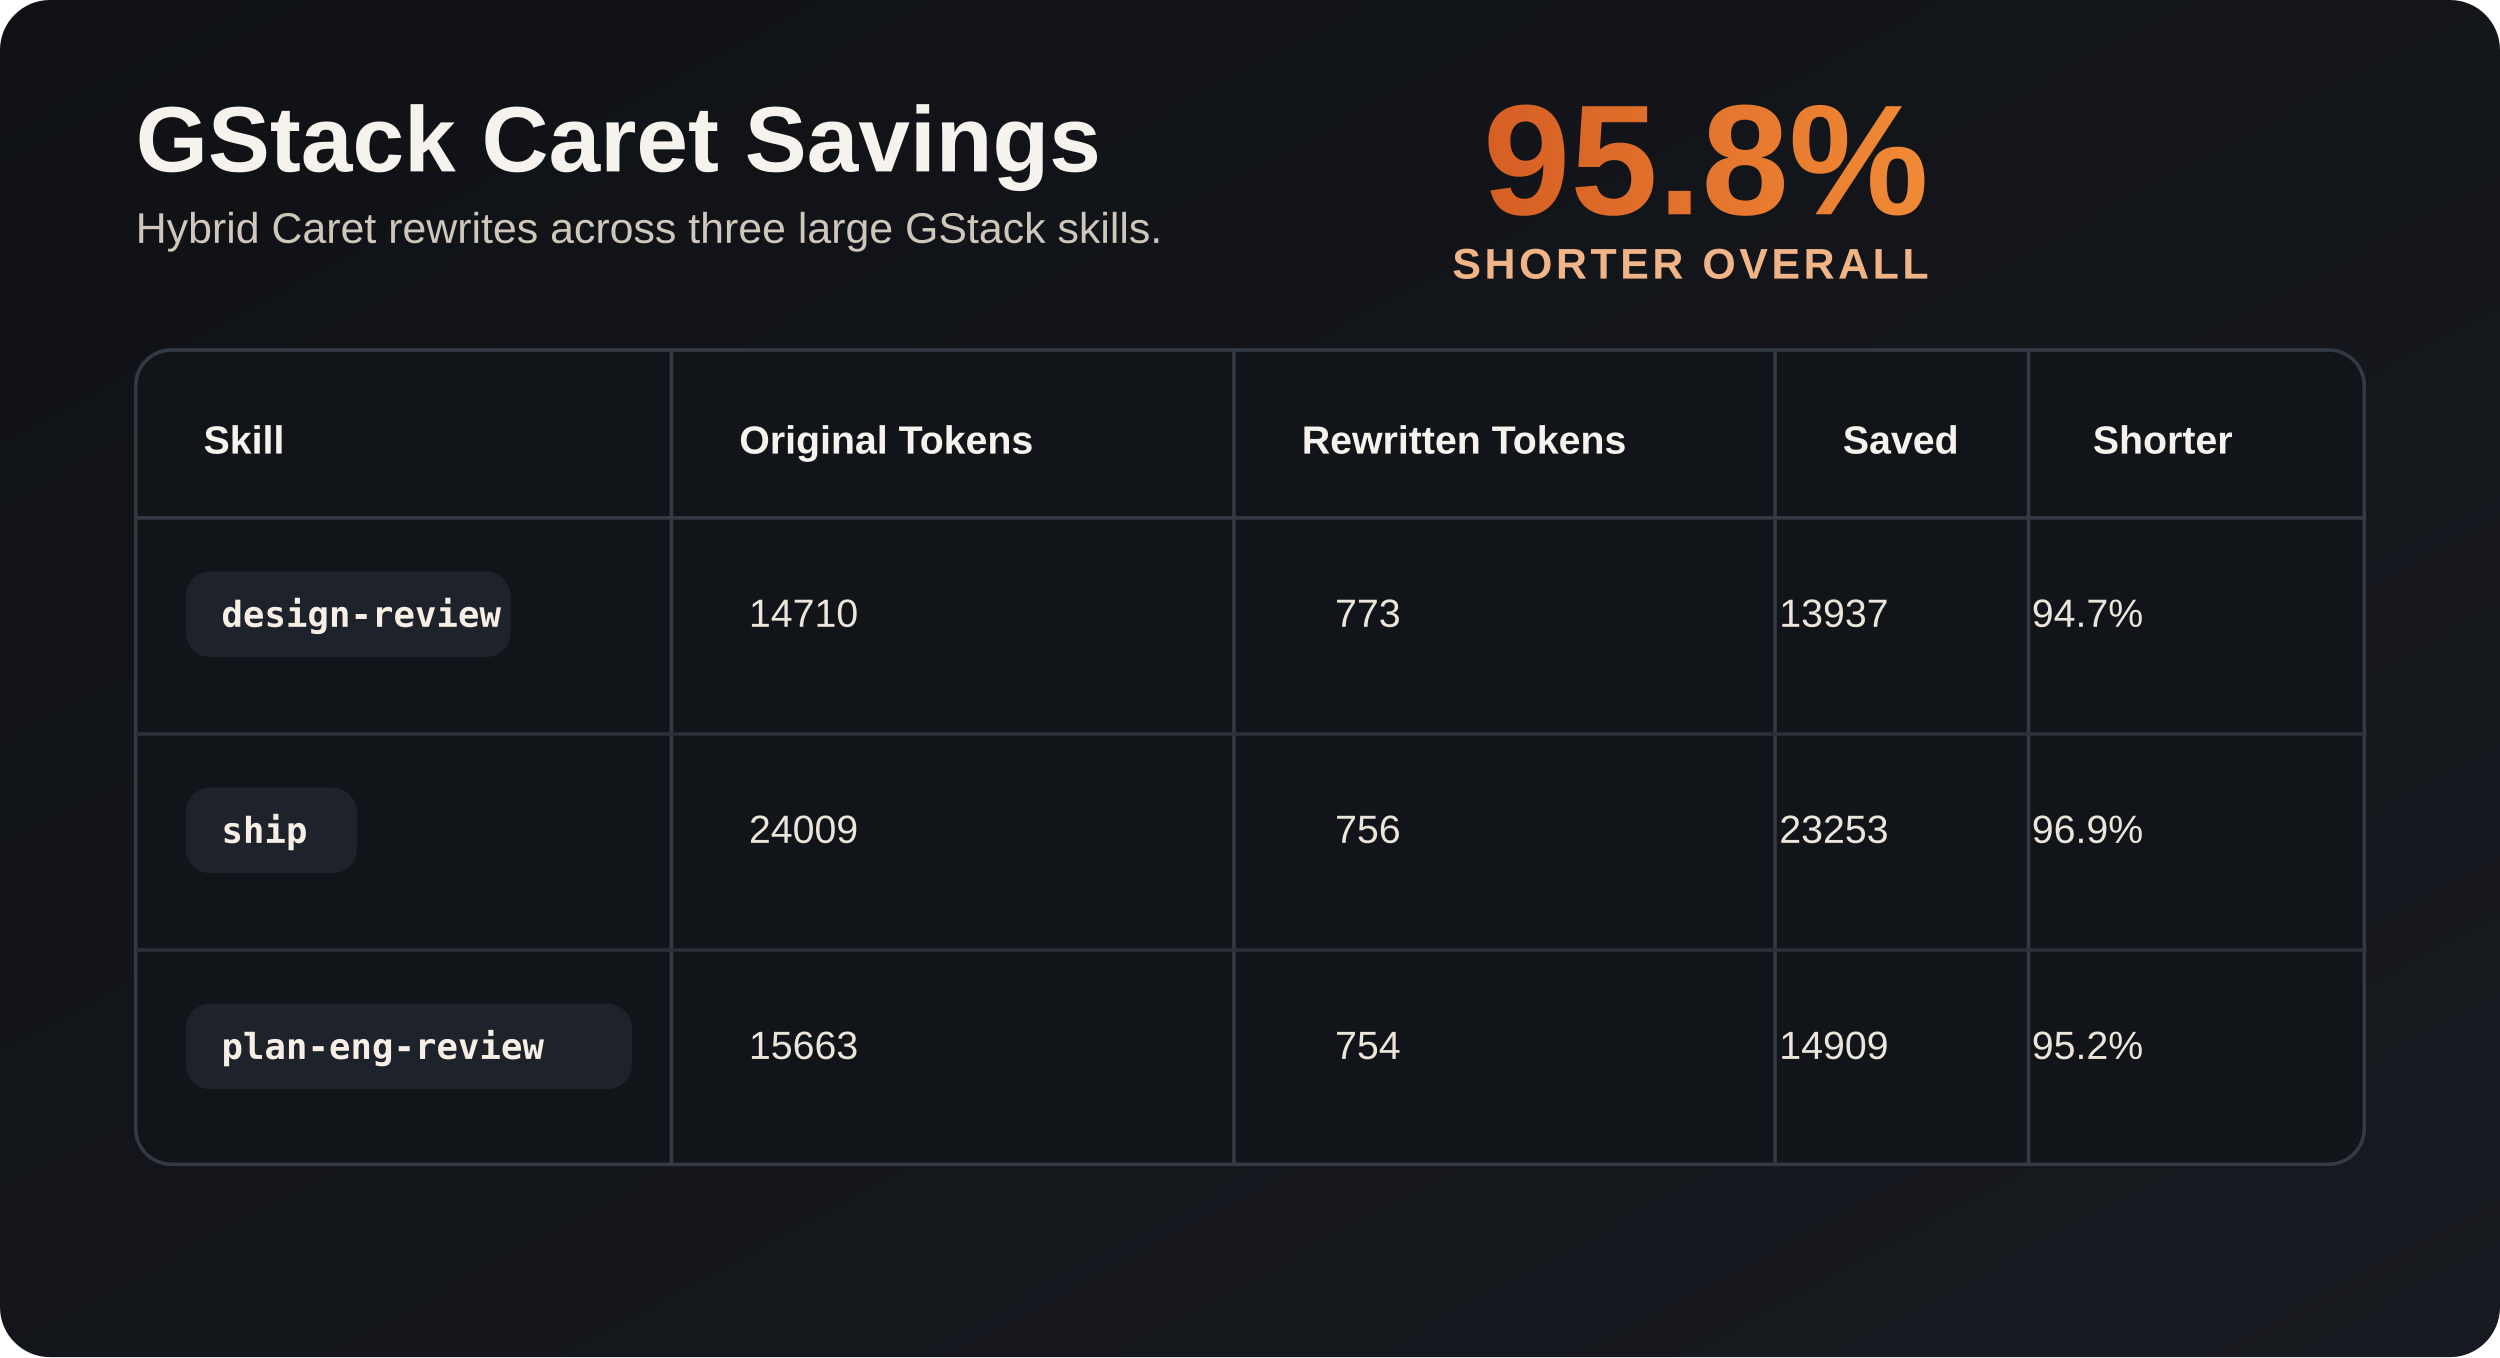
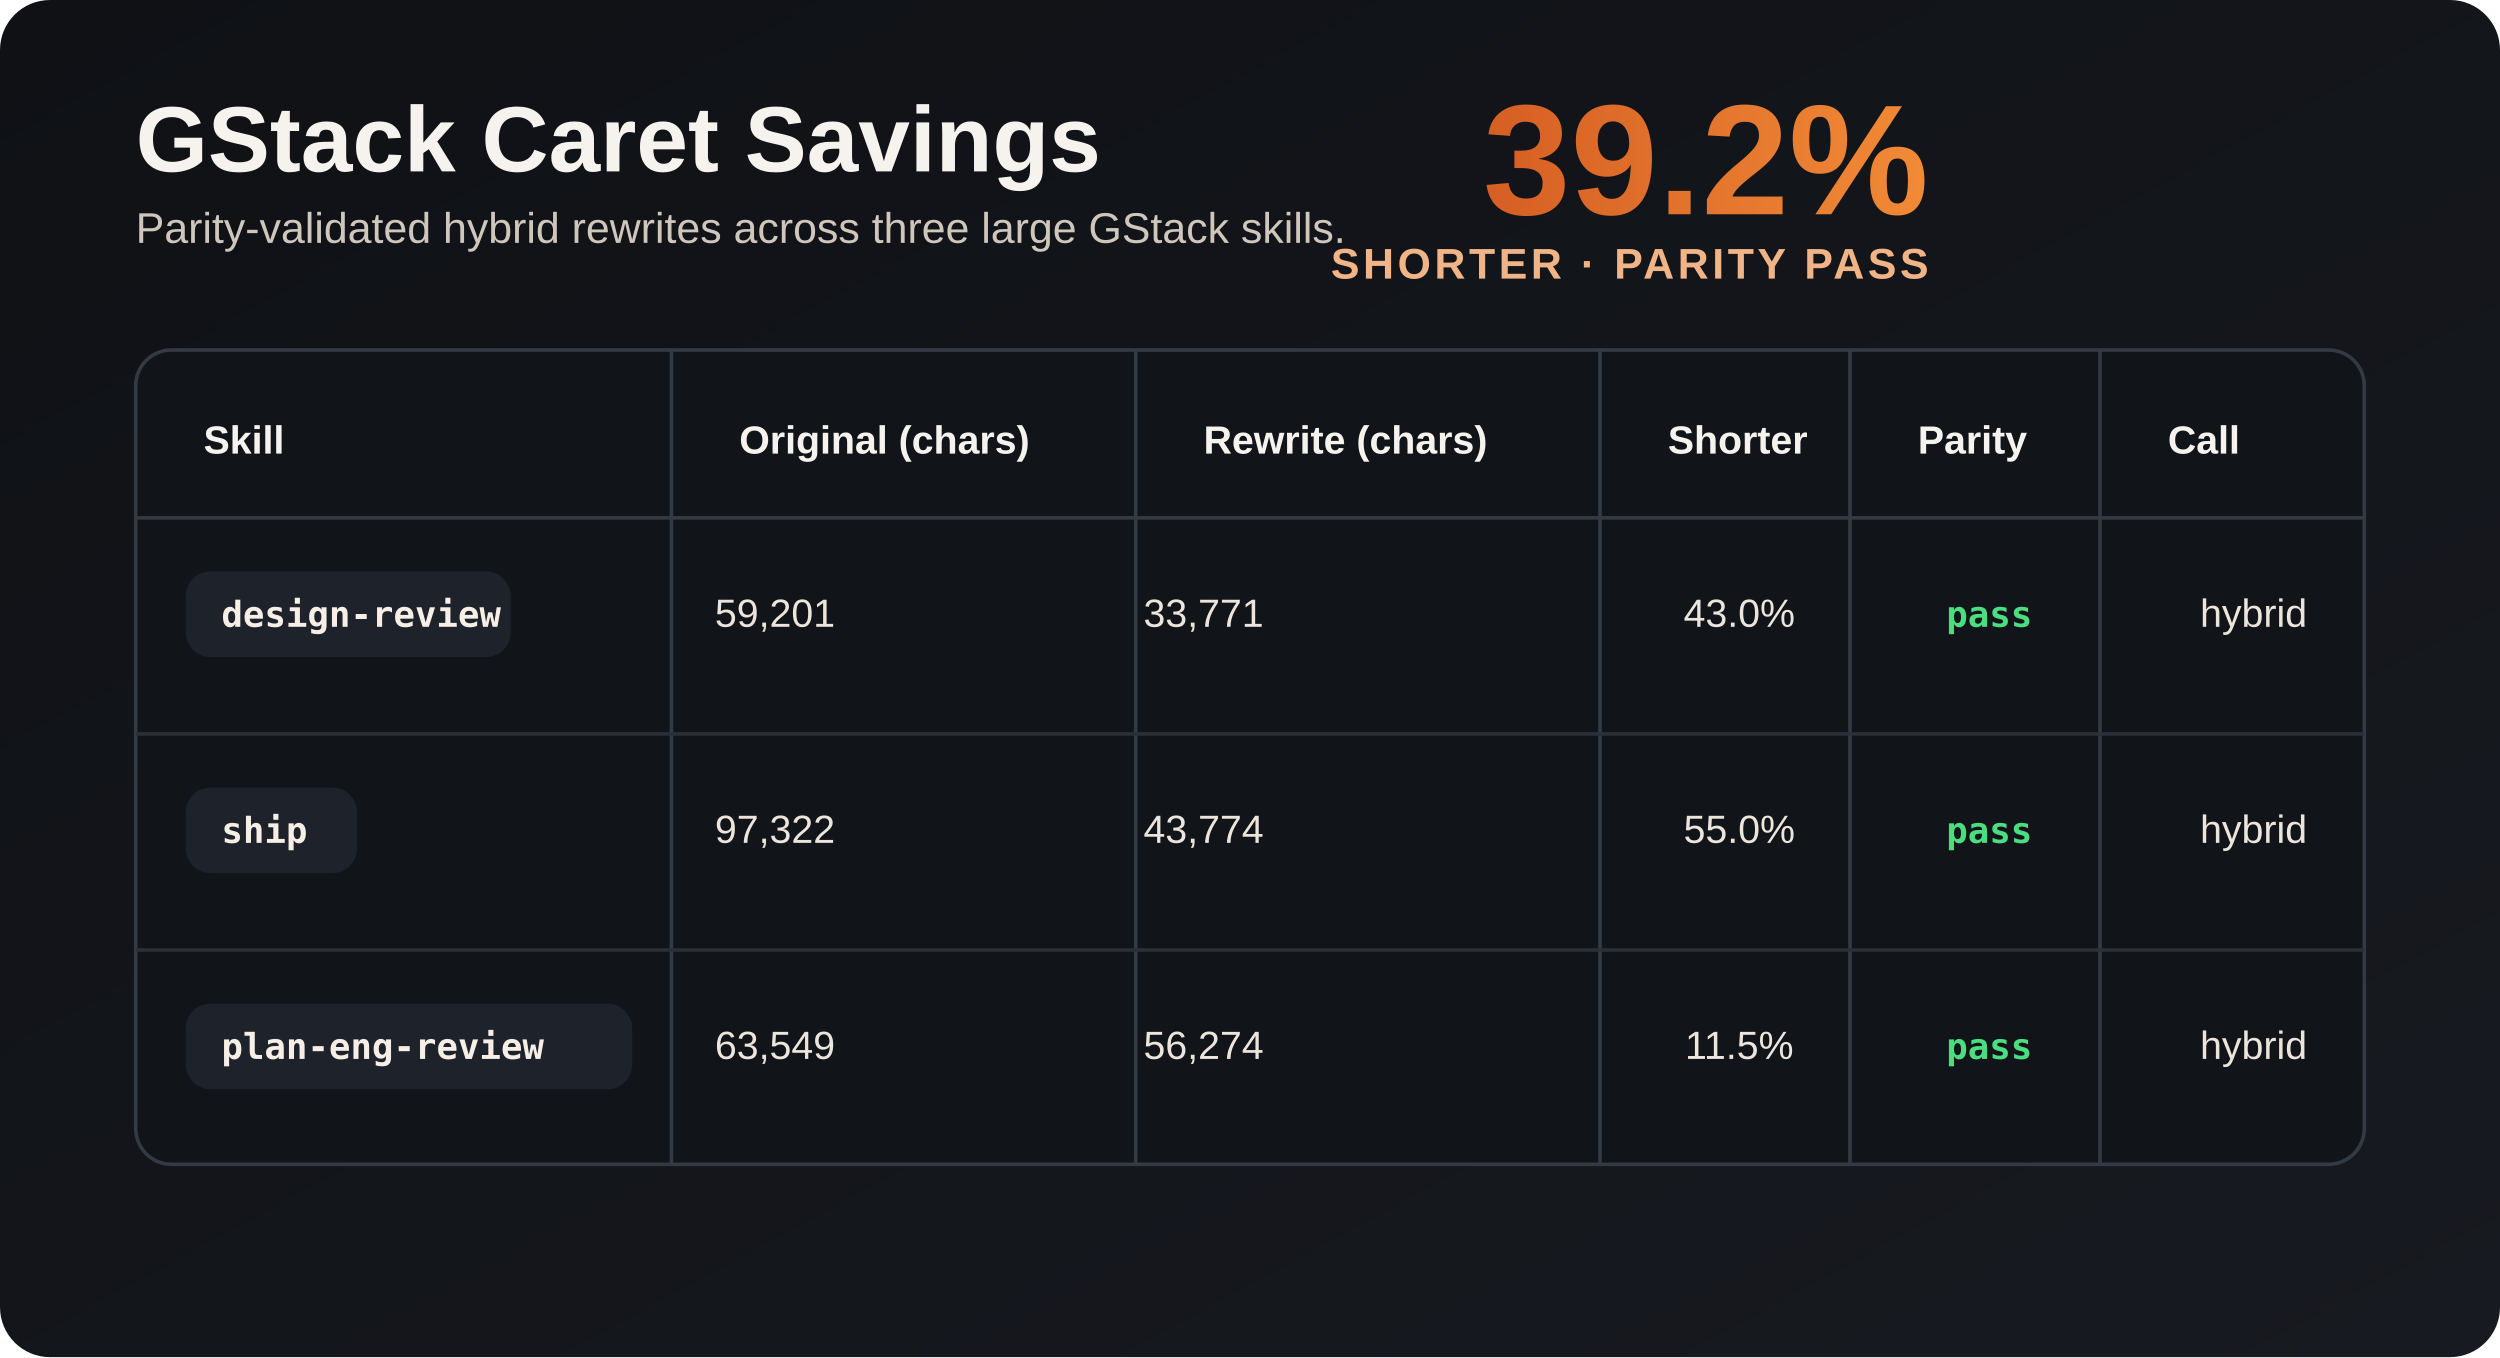
<svg xmlns="http://www.w3.org/2000/svg" viewBox="0 0 1400 760" role="img" aria-labelledby="title desc">
  <defs>
    <linearGradient id="bg" x1="0%" y1="0%" x2="100%" y2="100%">
      <stop offset="0%" stop-color="#0f1115" />
      <stop offset="100%" stop-color="#171a20" />
    </linearGradient>
    <linearGradient id="accent" x1="0%" y1="0%" x2="100%" y2="0%">
      <stop offset="0%" stop-color="#d65f24" />
      <stop offset="100%" stop-color="#f18a36" />
    </linearGradient>
    <style>
      .title { font: 700 52px 'Segoe UI', Arial, sans-serif; fill: #f6f3ee; }
      .sub { font: 400 24px 'Segoe UI', Arial, sans-serif; fill: #cfc6bc; }
      .head { font: 700 22px 'Segoe UI', Arial, sans-serif; fill: #f6f3ee; }
      .cell { font: 500 22px 'Segoe UI', Arial, sans-serif; fill: #ece5dc; }
      .pill { font: 700 20px 'Consolas', 'SFMono-Regular', monospace; fill: #f7efe5; }
      .metric { font: 700 88px 'Segoe UI', Arial, sans-serif; fill: url(#accent); }
      .metricSub { font: 600 24px 'Segoe UI', Arial, sans-serif; fill: #f0b487; letter-spacing: 2px; }
+       .parity { font: 700 20px 'Consolas', 'SFMono-Regular', monospace; }
+       .pass { fill: #4ade80; }
    </style>
  </defs>
  <rect width="1400" height="760" rx="28" fill="url(#bg)" />
  <text x="76" y="96" class="title">GStack Caret Savings</text>
-   <text x="76" y="136" class="sub">Hybrid Caret rewrites across three large GStack skills.</text>
-   <text x="1080" y="120" text-anchor="end" class="metric">95.8%</text>
-   <text x="1080" y="156" text-anchor="end" class="metricSub">SHORTER OVERALL</text>
+   <text x="76" y="136" class="sub">Parity-validated hybrid rewrites across three large GStack skills.</text>
+   <text x="1080" y="120" text-anchor="end" class="metric">39.2%</text>
+   <text x="1080" y="156" text-anchor="end" class="metricSub">SHORTER · PARITY PASS</text>
  <g transform="translate(76,196)">
    <rect width="1248" height="456" rx="20" fill="#111419" stroke="#343a44" stroke-width="2" />
    <line x1="0" y1="94" x2="1248" y2="94" stroke="#343a44" stroke-width="2" />
    <line x1="300" y1="0" x2="300" y2="456" stroke="#343a44" stroke-width="2" />
-     <line x1="615" y1="0" x2="615" y2="456" stroke="#343a44" stroke-width="2" />
-     <line x1="918" y1="0" x2="918" y2="456" stroke="#343a44" stroke-width="2" />
-     <line x1="1060" y1="0" x2="1060" y2="456" stroke="#343a44" stroke-width="2" />
+     <line x1="560" y1="0" x2="560" y2="456" stroke="#343a44" stroke-width="2" />
+     <line x1="820" y1="0" x2="820" y2="456" stroke="#343a44" stroke-width="2" />
+     <line x1="960" y1="0" x2="960" y2="456" stroke="#343a44" stroke-width="2" />
+     <line x1="1100" y1="0" x2="1100" y2="456" stroke="#343a44" stroke-width="2" />
    <line x1="0" y1="215" x2="1248" y2="215" stroke="#2a3038" stroke-width="2" />
    <line x1="0" y1="336" x2="1248" y2="336" stroke="#2a3038" stroke-width="2" />
    <text x="38" y="58" class="head">Skill</text>
-     <text x="338" y="58" class="head">Original Tokens</text>
-     <text x="653" y="58" class="head">Rewritten Tokens</text>
-     <text x="956" y="58" class="head">Saved</text>
-     <text x="1096" y="58" class="head">Shorter</text>
+     <text x="338" y="58" class="head">Original (chars)</text>
+     <text x="598" y="58" class="head">Rewrite (chars)</text>
+     <text x="858" y="58" class="head">Shorter</text>
+     <text x="998" y="58" class="head">Parity</text>
+     <text x="1138" y="58" class="head">Call</text>
    <g transform="translate(28,124)">
      <rect width="182" height="48" rx="14" fill="#1d222b" />
      <text x="20" y="31" class="pill">design-review</text>
-       <text x="346" y="31" class="cell" text-anchor="middle">14710</text>
-       <text x="662" y="31" class="cell" text-anchor="middle">773</text>
-       <text x="923" y="31" class="cell" text-anchor="middle">13937</text>
-       <text x="1065" y="31" class="cell" text-anchor="middle">94.7%</text>
+       <text x="330" y="31" class="cell" text-anchor="middle">59,201</text>
+       <text x="570" y="31" class="cell" text-anchor="middle">33,771</text>
+       <text x="870" y="31" class="cell" text-anchor="middle">43.0%</text>
+       <text x="1010" y="31" class="parity pass" text-anchor="middle">pass</text>
+       <text x="1158" y="31" class="cell" text-anchor="middle">hybrid</text>
    </g>
    <g transform="translate(28,245)">
      <rect width="96" height="48" rx="14" fill="#1d222b" />
      <text x="20" y="31" class="pill">ship</text>
-       <text x="346" y="31" class="cell" text-anchor="middle">24009</text>
-       <text x="662" y="31" class="cell" text-anchor="middle">756</text>
-       <text x="923" y="31" class="cell" text-anchor="middle">23253</text>
-       <text x="1065" y="31" class="cell" text-anchor="middle">96.9%</text>
+       <text x="330" y="31" class="cell" text-anchor="middle">97,322</text>
+       <text x="570" y="31" class="cell" text-anchor="middle">43,774</text>
+       <text x="870" y="31" class="cell" text-anchor="middle">55.0%</text>
+       <text x="1010" y="31" class="parity pass" text-anchor="middle">pass</text>
+       <text x="1158" y="31" class="cell" text-anchor="middle">hybrid</text>
    </g>
    <g transform="translate(28,366)">
      <rect width="250" height="48" rx="14" fill="#1d222b" />
      <text x="20" y="31" class="pill">plan-eng-review</text>
-       <text x="346" y="31" class="cell" text-anchor="middle">15663</text>
-       <text x="662" y="31" class="cell" text-anchor="middle">754</text>
-       <text x="923" y="31" class="cell" text-anchor="middle">14909</text>
-       <text x="1065" y="31" class="cell" text-anchor="middle">95.2%</text>
+       <text x="330" y="31" class="cell" text-anchor="middle">63,549</text>
+       <text x="570" y="31" class="cell" text-anchor="middle">56,274</text>
+       <text x="870" y="31" class="cell" text-anchor="middle">11.5%</text>
+       <text x="1010" y="31" class="parity pass" text-anchor="middle">pass</text>
+       <text x="1158" y="31" class="cell" text-anchor="middle">hybrid</text>
    </g>
  </g>
</svg>
